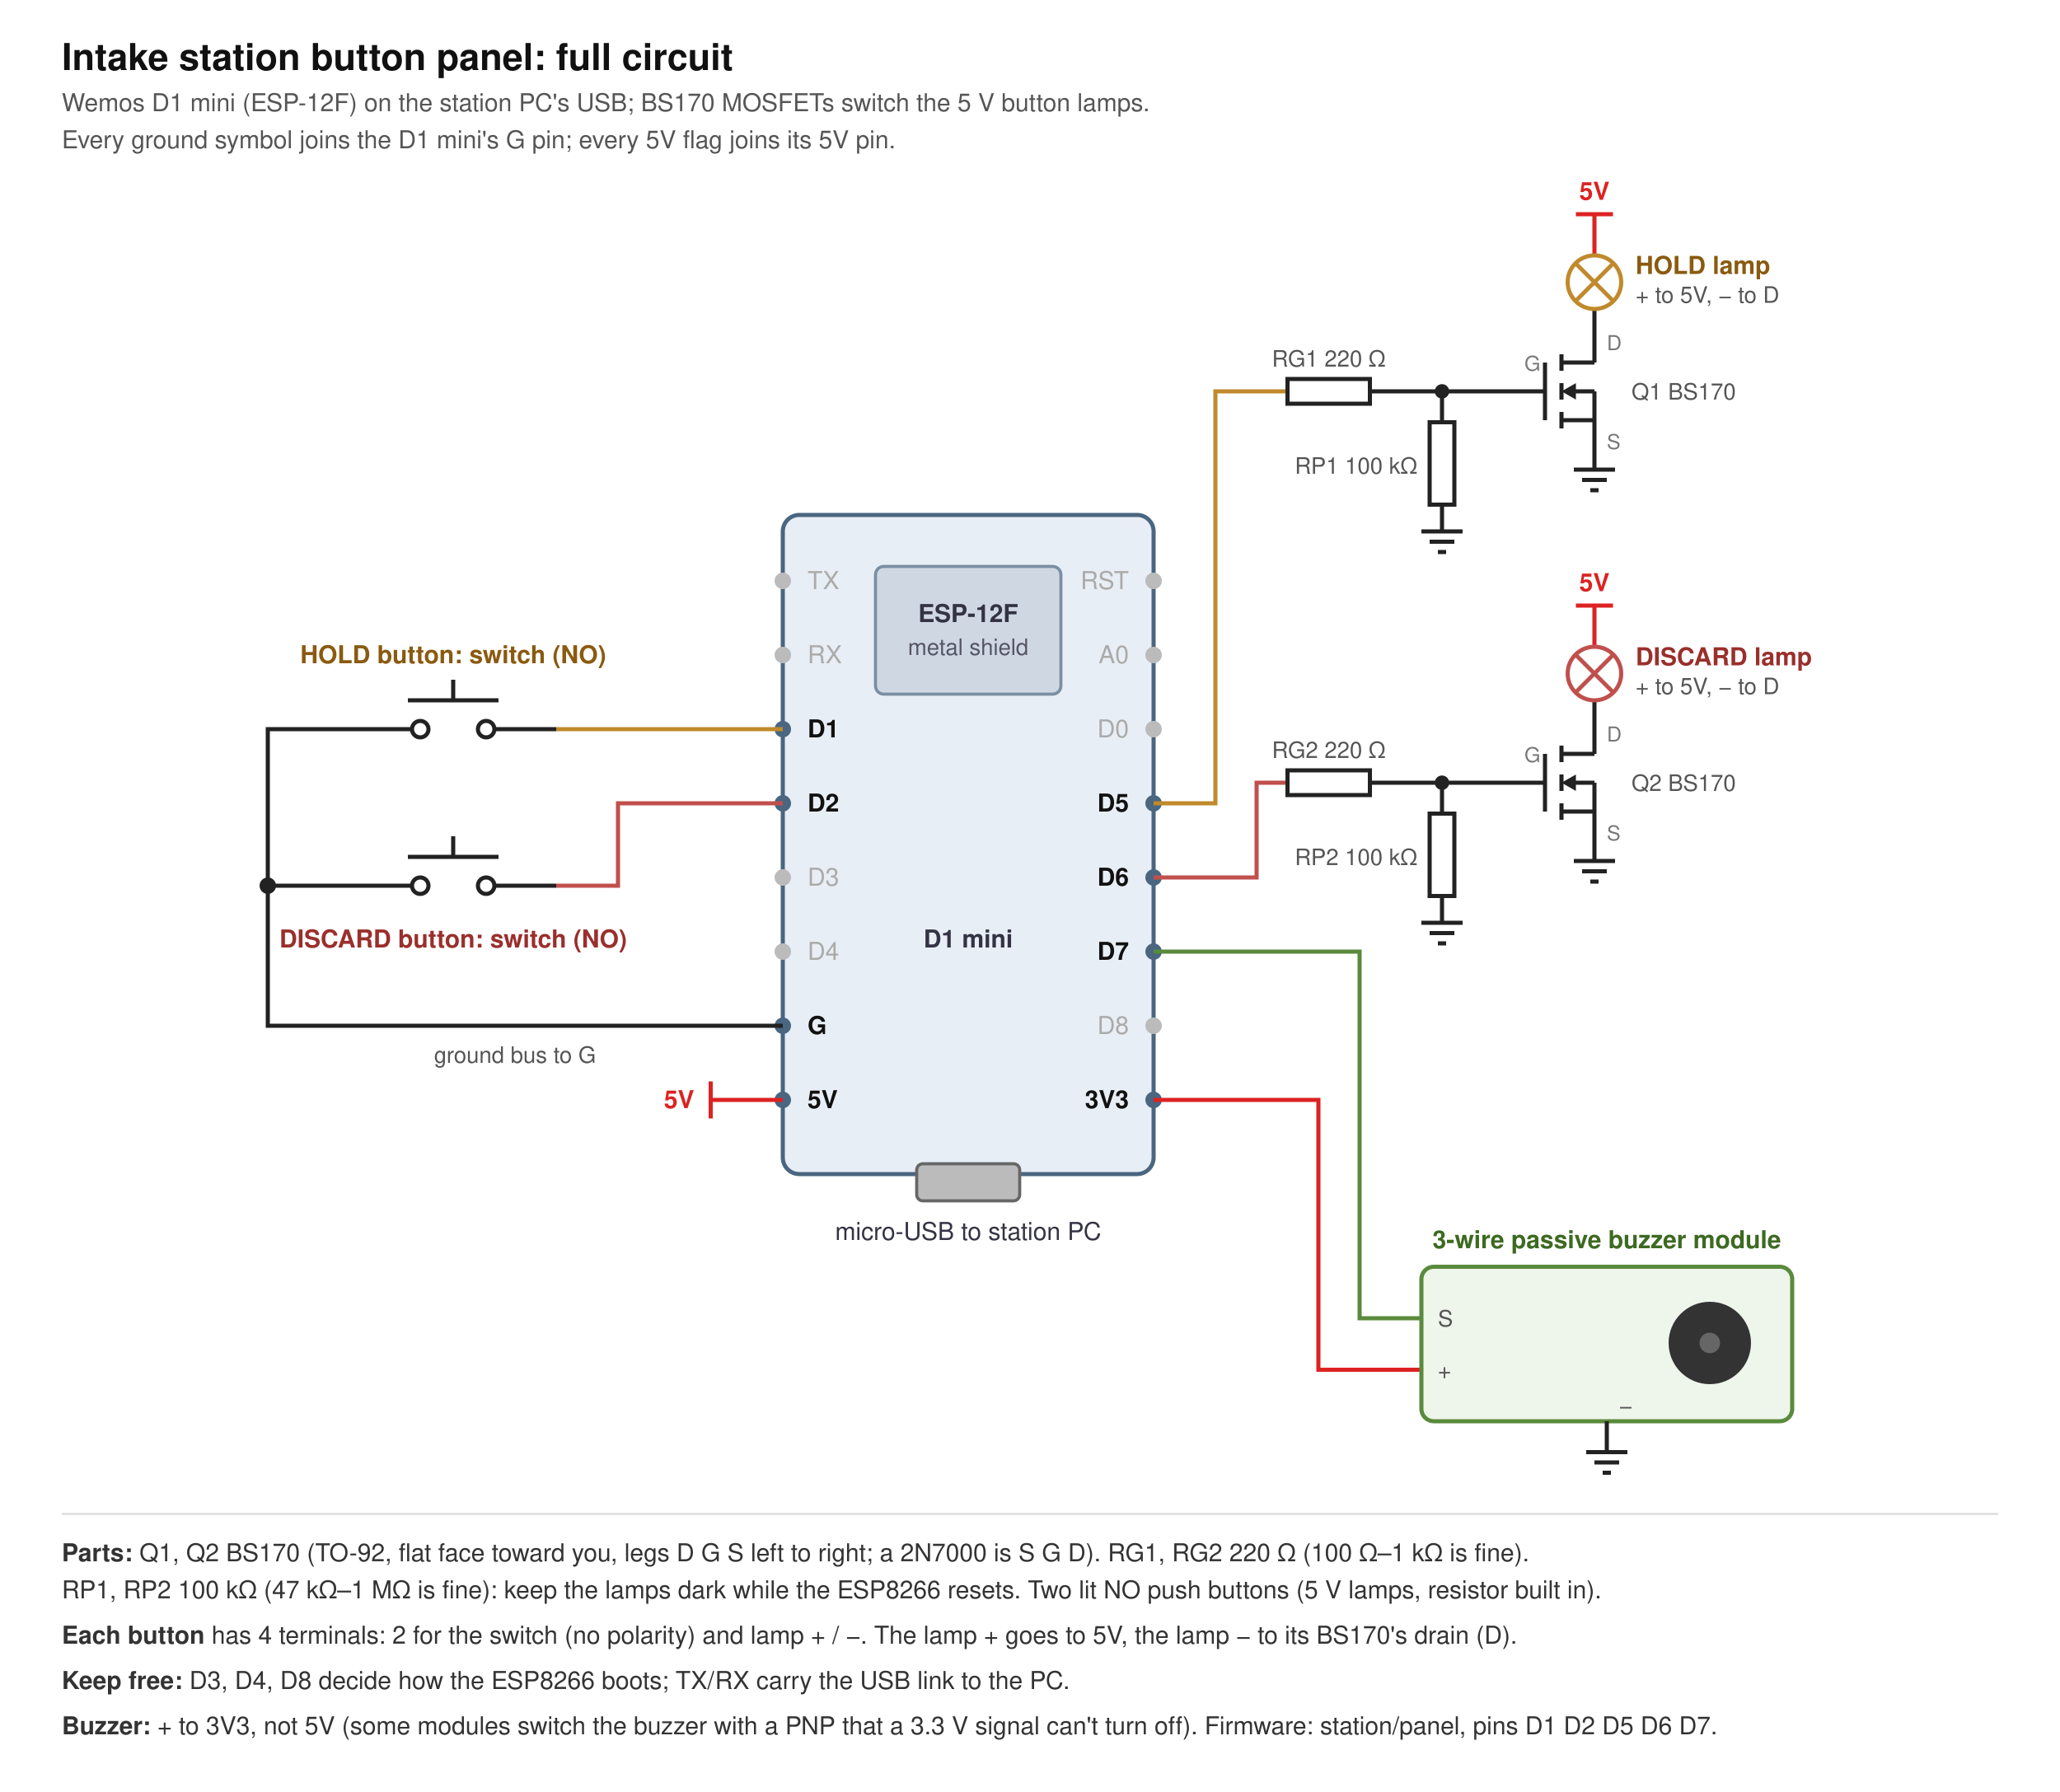
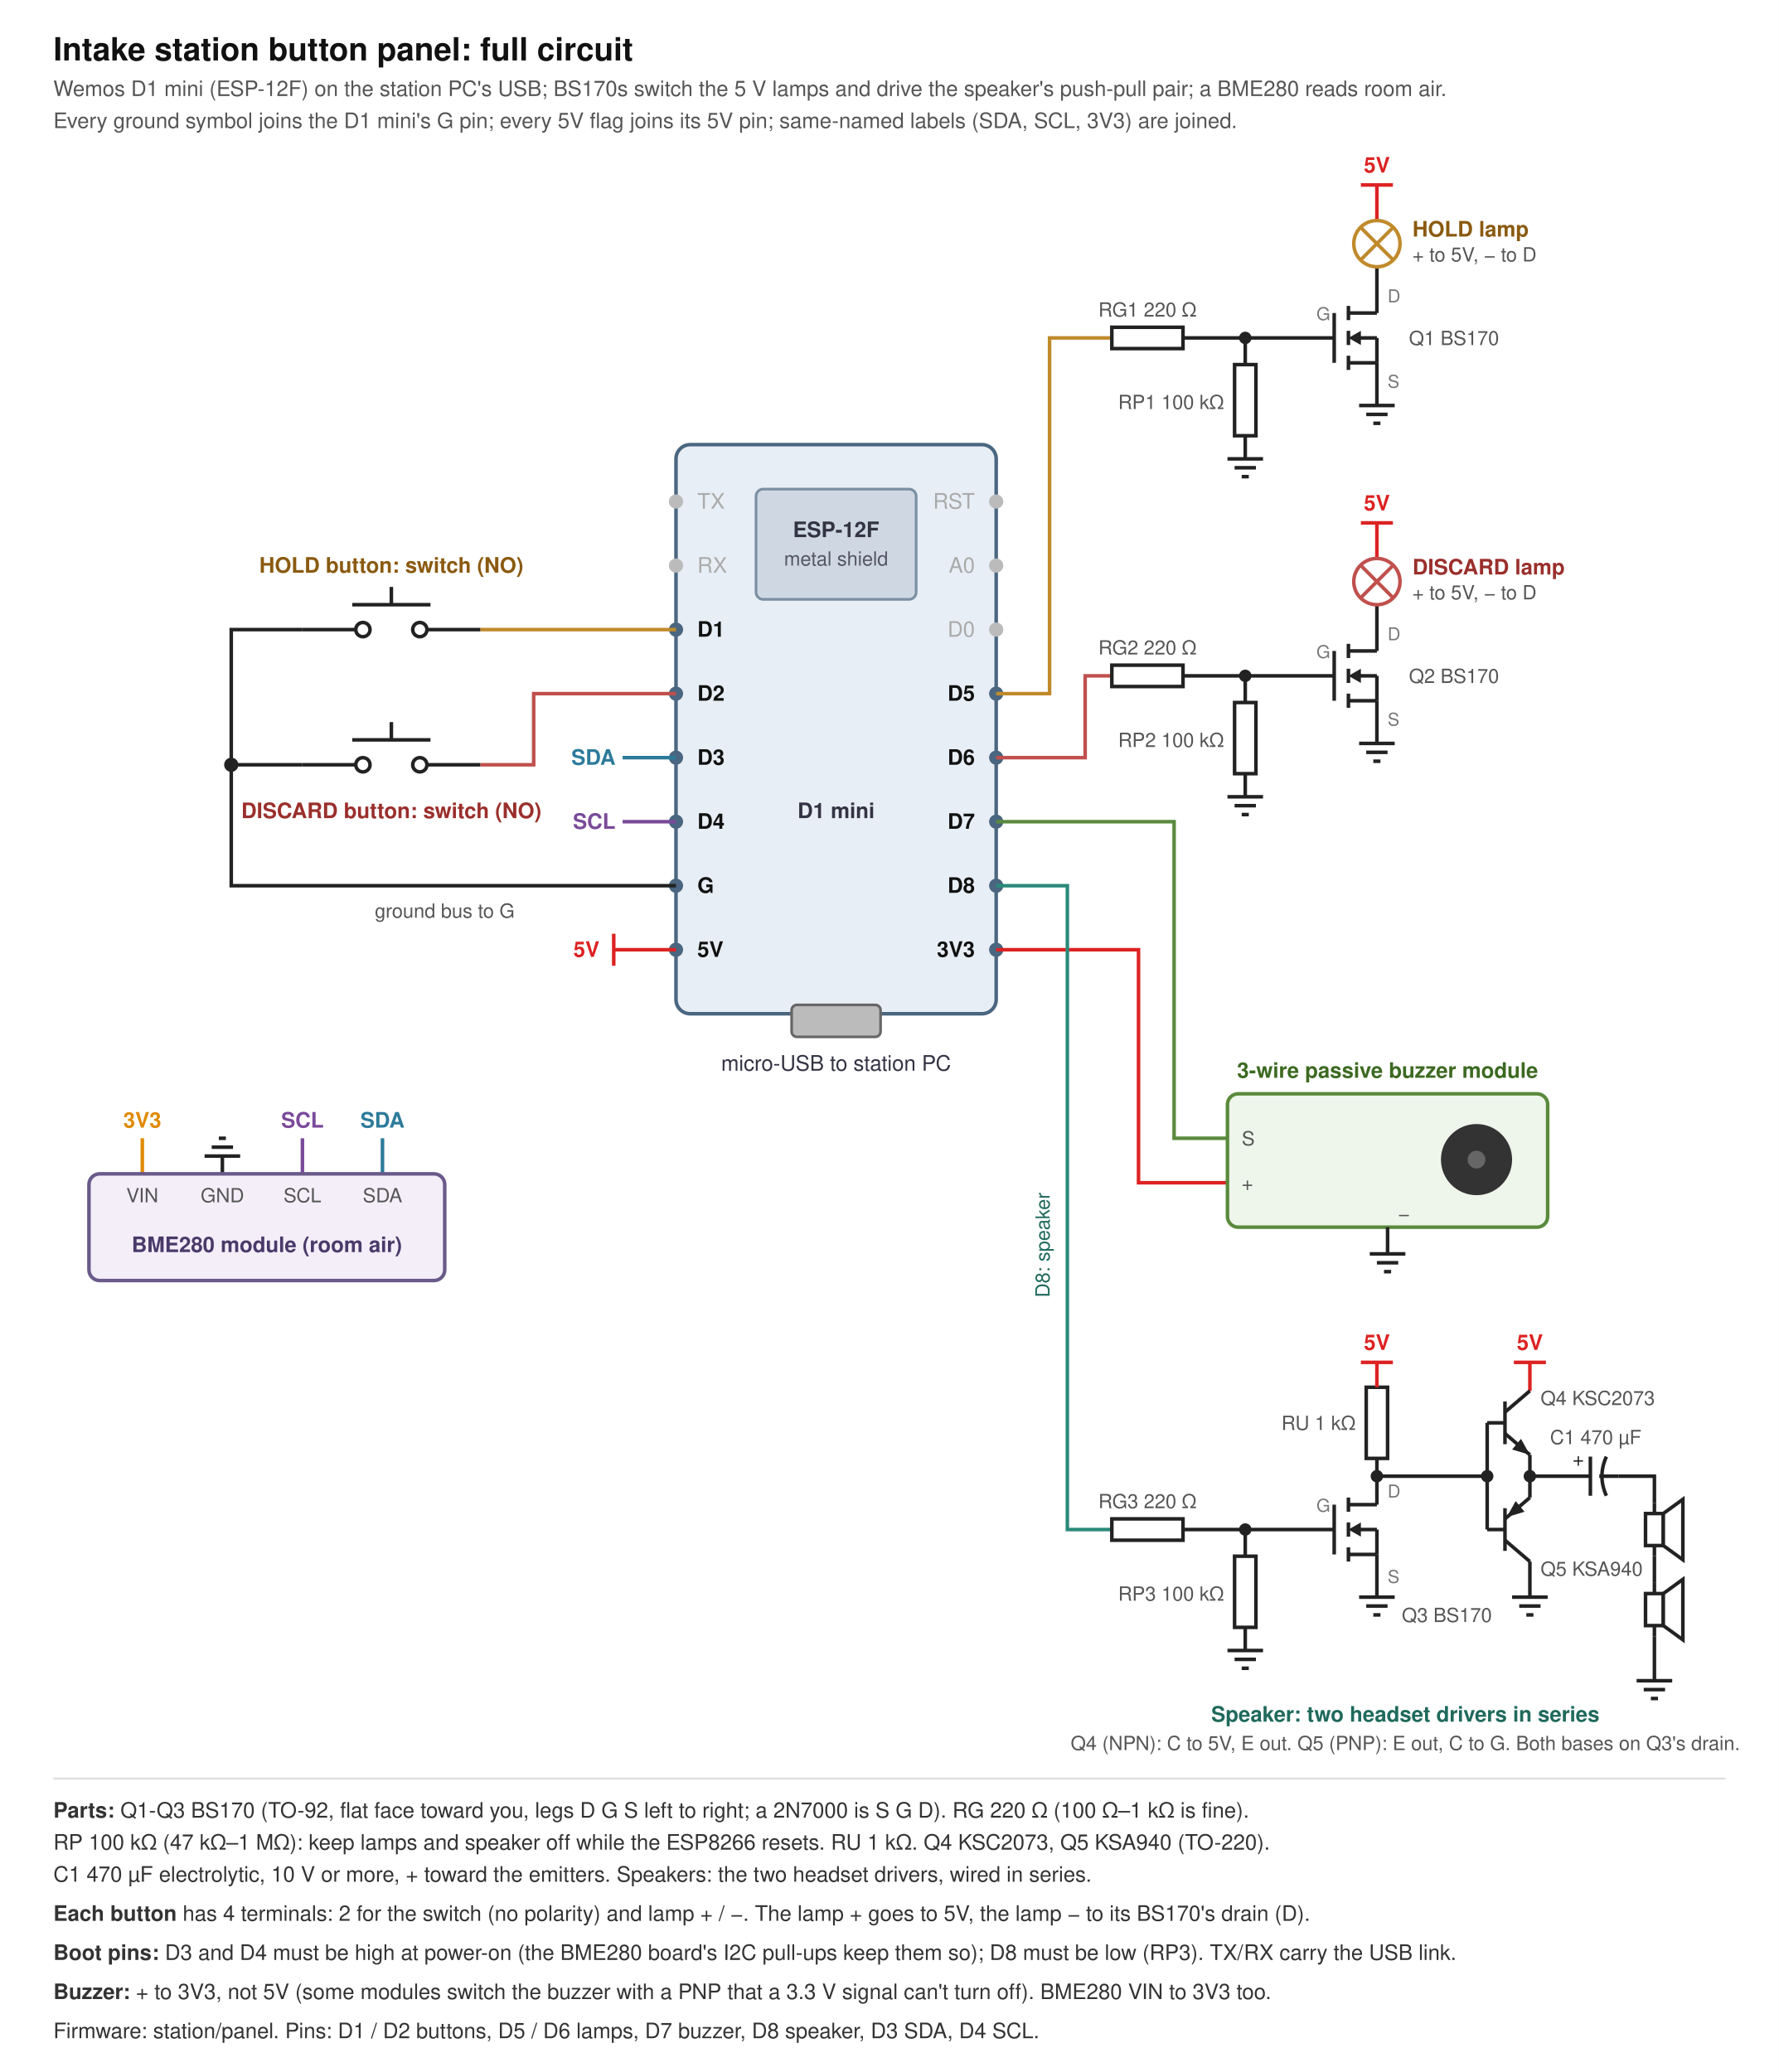
- <svg xmlns="http://www.w3.org/2000/svg" viewBox="0 0 1000 870" font-family="Segoe UI, Helvetica, Arial, sans-serif" font-size="12">
-   <rect width="1000" height="870" fill="#ffffff" />
+ <svg xmlns="http://www.w3.org/2000/svg" viewBox="0 0 1000 1165" font-family="Segoe UI, Helvetica, Arial, sans-serif" font-size="12">
+   <rect width="1000" height="1165" fill="#ffffff" />
  <defs>
    <g id="gnd" stroke="#222" stroke-width="2">
      <line x1="-10" y1="0" x2="10" y2="0" />
      <line x1="-6" y1="5" x2="6" y2="5" />
      <line x1="-2" y1="10" x2="2" y2="10" />
    </g>
    <g id="v5" stroke="#d22" stroke-width="2">
      <line x1="-9" y1="0" x2="9" y2="0" />
    </g>
    <g id="nmos" stroke="#222" stroke-width="2" fill="none">
      <line x1="0" y1="-14" x2="0" y2="14" />
      <line x1="8" y1="-18" x2="8" y2="-10" />
      <line x1="8" y1="-4" x2="8" y2="4" />
      <line x1="8" y1="10" x2="8" y2="18" />
      <polyline points="8,-14 24,-14" />
      <polyline points="8,14 24,14" />
      <line x1="24" y1="0" x2="24" y2="14" />
      <line x1="24" y1="0" x2="14" y2="0" />
      <polygon points="8,0 15,-4 15,4" fill="#222" stroke="none" />
    </g>
    <g id="sw" stroke="#222" stroke-width="2" fill="none">
      <line x1="0" y1="0" x2="-30" y2="0" />
      <line x1="-70" y1="0" x2="-100" y2="0" />
      <circle cx="-34" cy="0" r="4" fill="#fff" />
      <circle cx="-66" cy="0" r="4" fill="#fff" />
      <line x1="-72" y1="-14" x2="-28" y2="-14" />
      <line x1="-50" y1="-14" x2="-50" y2="-24" />
    </g>
    <g id="lamp" stroke-width="2">
      <circle cx="0" cy="0" r="13" fill="#fff" />
      <line x1="-9" y1="-9" x2="9" y2="9" />
      <line x1="9" y1="-9" x2="-9" y2="9" />
    </g>
+     <g id="npn" stroke="#222" stroke-width="2" fill="none">
+       <line x1="0" y1="0" x2="10" y2="0" />
+       <line x1="10" y1="-12" x2="10" y2="12" />
+       <line x1="10" y1="-6" x2="24" y2="-18" />
+       <line x1="10" y1="6" x2="24" y2="18" />
+       <polygon points="24,18 14,15 19,9" fill="#222" stroke="none" />
+     </g>
+     <g id="pnp" stroke="#222" stroke-width="2" fill="none">
+       <line x1="0" y1="0" x2="10" y2="0" />
+       <line x1="10" y1="-12" x2="10" y2="12" />
+       <line x1="10" y1="-6" x2="24" y2="-18" />
+       <line x1="10" y1="6" x2="24" y2="18" />
+       <polygon points="11,-7 21,-10 16,-16" fill="#222" stroke="none" />
+     </g>
+     <g id="ecap" stroke="#222" stroke-width="2" fill="none">
+       <line x1="0" y1="0" x2="10" y2="0" />
+       <line x1="10" y1="-11" x2="10" y2="11" />
+       <path d="M19,-11 Q14,0 19,11" />
+       <line x1="15" y1="0" x2="26" y2="0" />
+     </g>
+     <g id="spk" stroke="#222" stroke-width="2" fill="#fff">
+       <line x1="0" y1="0" x2="0" y2="6" />
+       <line x1="0" y1="24" x2="0" y2="30" />
+       <rect x="-5" y="6" width="10" height="18" />
+       <polygon points="5,6 16,-2 16,32 5,24" />
+     </g>
  </defs>
  <text x="30" y="34" font-size="18" font-weight="600" fill="#111">Intake station button panel: full circuit</text>
-   <text x="30" y="54" fill="#555">Wemos D1 mini (ESP-12F) on the station PC's USB; BS170 MOSFETs switch the 5 V button lamps.</text>
-   <text x="30" y="72" fill="#555">Every ground symbol joins the D1 mini's G pin; every 5V flag joins its 5V pin.</text>
+   <text x="30" y="54" fill="#555">Wemos D1 mini (ESP-12F) on the station PC's USB; BS170s switch the 5 V lamps and drive the speaker's push-pull pair; a BME280 reads room air.</text>
+   <text x="30" y="72" fill="#555">Every ground symbol joins the D1 mini's G pin; every 5V flag joins its 5V pin; same-named labels (SDA, SCL, 3V3) are joined.</text>
  <rect x="380" y="250" width="180" height="320" rx="8" fill="#e8eef5" stroke="#4a6680" stroke-width="2" />
  <rect x="425" y="275" width="90" height="62" rx="4" fill="#cfd8e2" stroke="#7a8fa3" stroke-width="1.5" />
  <text x="470" y="302" text-anchor="middle" fill="#334" font-weight="600">ESP-12F</text>
  <text x="470" y="318" text-anchor="middle" fill="#556" font-size="11">metal shield</text>
  <text x="470" y="460" text-anchor="middle" fill="#334" font-weight="600">D1 mini</text>
  <rect x="445" y="565" width="50" height="18" rx="3" fill="#bbb" stroke="#666" stroke-width="1.5" />
  <text x="470" y="602" text-anchor="middle" fill="#334">micro-USB to station PC</text>
  <g font-size="12">
    <text x="392" y="286" fill="#aaa">TX</text>
    <text x="392" y="322" fill="#aaa">RX</text>
    <text x="392" y="358" font-weight="700" fill="#111">D1</text>
    <text x="392" y="394" font-weight="700" fill="#111">D2</text>
-     <text x="392" y="430" fill="#aaa">D3</text>
-     <text x="392" y="466" fill="#aaa">D4</text>
+     <text x="392" y="430" font-weight="700" fill="#111">D3</text>
+     <text x="392" y="466" font-weight="700" fill="#111">D4</text>
    <text x="392" y="502" font-weight="700" fill="#111">G</text>
    <text x="392" y="538" font-weight="700" fill="#111">5V</text>
    <text x="548" y="286" text-anchor="end" fill="#aaa">RST</text>
    <text x="548" y="322" text-anchor="end" fill="#aaa">A0</text>
    <text x="548" y="358" text-anchor="end" fill="#aaa">D0</text>
    <text x="548" y="394" text-anchor="end" font-weight="700" fill="#111">D5</text>
    <text x="548" y="430" text-anchor="end" font-weight="700" fill="#111">D6</text>
    <text x="548" y="466" text-anchor="end" font-weight="700" fill="#111">D7</text>
-     <text x="548" y="502" text-anchor="end" fill="#aaa">D8</text>
+     <text x="548" y="502" text-anchor="end" font-weight="700" fill="#111">D8</text>
    <text x="548" y="538" text-anchor="end" font-weight="700" fill="#111">3V3</text>
  </g>
  <g fill="#4a6680">
    <circle cx="380" cy="282" r="4" fill="#bbb" />
    <circle cx="380" cy="318" r="4" fill="#bbb" />
    <circle cx="380" cy="354" r="4" />
    <circle cx="380" cy="390" r="4" />
-     <circle cx="380" cy="426" r="4" fill="#bbb" />
-     <circle cx="380" cy="462" r="4" fill="#bbb" />
+     <circle cx="380" cy="426" r="4" />
+     <circle cx="380" cy="462" r="4" />
    <circle cx="380" cy="498" r="4" />
    <circle cx="380" cy="534" r="4" />
    <circle cx="560" cy="282" r="4" fill="#bbb" />
    <circle cx="560" cy="318" r="4" fill="#bbb" />
    <circle cx="560" cy="354" r="4" fill="#bbb" />
    <circle cx="560" cy="390" r="4" />
    <circle cx="560" cy="426" r="4" />
    <circle cx="560" cy="462" r="4" />
-     <circle cx="560" cy="498" r="4" fill="#bbb" />
+     <circle cx="560" cy="498" r="4" />
    <circle cx="560" cy="534" r="4" />
  </g>
  <g stroke="#222" stroke-width="2" fill="none">
    <line x1="380" y1="354" x2="270" y2="354" stroke="#c08a2c" />
    <polyline points="380,390 300,390 300,430 270,430" stroke="#c0504d" />
    <polyline points="170,354 130,354 130,498 380,498" />
    <line x1="170" y1="430" x2="130" y2="430" />
    <line x1="380" y1="534" x2="345" y2="534" stroke="#d22" />
    <line x1="345" y1="525" x2="345" y2="543" stroke="#d22" />
  </g>
  <use href="#sw" x="270" y="354" />
  <use href="#sw" x="270" y="430" />
  <circle cx="130" cy="430" r="4" fill="#222" />
  <text x="220" y="322" text-anchor="middle" font-weight="600" fill="#8a5a10">HOLD button: switch (NO)</text>
  <text x="220" y="460" text-anchor="middle" font-weight="600" fill="#9a2f2c">DISCARD button: switch (NO)</text>
  <text x="250" y="516" text-anchor="middle" font-size="11" fill="#555">ground bus to G</text>
  <text x="337" y="538" text-anchor="end" fill="#d22" font-weight="600">5V</text>
  <g stroke="#222" stroke-width="2" fill="none">
    <polyline points="560,390 590,390 590,190 625,190" stroke="#c08a2c" />
    <rect x="625" y="184" width="40" height="12" fill="#fff" />
    <line x1="665" y1="190" x2="750" y2="190" />
    <line x1="700" y1="190" x2="700" y2="205" />
    <rect x="694" y="205" width="12" height="40" fill="#fff" />
    <line x1="700" y1="245" x2="700" y2="258" />
    <line x1="774" y1="176" x2="774" y2="150" />
    <line x1="774" y1="124" x2="774" y2="104" stroke="#d22" />
    <line x1="774" y1="204" x2="774" y2="228" />
  </g>
  <circle cx="700" cy="190" r="3.5" fill="#222" />
  <use href="#nmos" x="750" y="190" />
  <use href="#lamp" x="774" y="137" stroke="#c08a2c" />
  <use href="#v5" x="774" y="104" />
  <use href="#gnd" x="774" y="228" />
  <use href="#gnd" x="700" y="258" />
  <text x="774" y="97" text-anchor="middle" fill="#d22" font-weight="600">5V</text>
  <text x="645" y="178" text-anchor="middle" font-size="11" fill="#555">RG1 220 Ω</text>
  <text x="688" y="230" text-anchor="end" font-size="11" fill="#555">RP1 100 kΩ</text>
  <text x="792" y="194" font-size="11" fill="#555">Q1 BS170</text>
  <text x="780" y="170" font-size="10" fill="#777">D</text>
  <text x="780" y="218" font-size="10" fill="#777">S</text>
  <text x="740" y="180" font-size="10" fill="#777">G</text>
  <text x="794" y="133" font-weight="600" fill="#8a5a10">HOLD lamp</text>
  <text x="794" y="147" font-size="11" fill="#555">+ to 5V, − to D</text>
  <g stroke="#222" stroke-width="2" fill="none">
    <polyline points="560,426 610,426 610,380 625,380" stroke="#c0504d" />
    <rect x="625" y="374" width="40" height="12" fill="#fff" />
    <line x1="665" y1="380" x2="750" y2="380" />
    <line x1="700" y1="380" x2="700" y2="395" />
    <rect x="694" y="395" width="12" height="40" fill="#fff" />
    <line x1="700" y1="435" x2="700" y2="448" />
    <line x1="774" y1="366" x2="774" y2="340" />
    <line x1="774" y1="314" x2="774" y2="294" stroke="#d22" />
    <line x1="774" y1="394" x2="774" y2="418" />
  </g>
  <circle cx="700" cy="380" r="3.5" fill="#222" />
  <use href="#nmos" x="750" y="380" />
  <use href="#lamp" x="774" y="327" stroke="#c0504d" />
  <use href="#v5" x="774" y="294" />
  <use href="#gnd" x="774" y="418" />
  <use href="#gnd" x="700" y="448" />
  <text x="774" y="287" text-anchor="middle" fill="#d22" font-weight="600">5V</text>
  <text x="645" y="368" text-anchor="middle" font-size="11" fill="#555">RG2 220 Ω</text>
  <text x="688" y="420" text-anchor="end" font-size="11" fill="#555">RP2 100 kΩ</text>
  <text x="792" y="384" font-size="11" fill="#555">Q2 BS170</text>
  <text x="780" y="360" font-size="10" fill="#777">D</text>
  <text x="780" y="408" font-size="10" fill="#777">S</text>
  <text x="740" y="370" font-size="10" fill="#777">G</text>
  <text x="794" y="323" font-weight="600" fill="#9a2f2c">DISCARD lamp</text>
  <text x="794" y="337" font-size="11" fill="#555">+ to 5V, − to D</text>
  <g stroke="#222" stroke-width="2" fill="none">
    <polyline points="560,462 660,462 660,640 690,640" stroke="#5a8a3c" />
    <polyline points="560,534 640,534 640,665 690,665" stroke="#d22" />
    <rect x="690" y="615" width="180" height="75" rx="6" fill="#eef5ea" stroke="#5a8a3c" />
    <line x1="780" y1="690" x2="780" y2="705" />
  </g>
  <circle cx="830" cy="652" r="20" fill="#333" />
  <circle cx="830" cy="652" r="5" fill="#666" />
  <use href="#gnd" x="780" y="705" />
  <text x="780" y="606" text-anchor="middle" font-weight="600" fill="#3d6a22">3-wire passive buzzer module</text>
  <text x="698" y="644" font-size="11" fill="#555">S</text>
  <text x="698" y="669" font-size="11" fill="#555">+</text>
  <text x="786" y="686" font-size="11" fill="#555">−</text>
-   <line x1="30" y1="735" x2="970" y2="735" stroke="#ddd" />
+   <g stroke-width="2" fill="none">
+     <line x1="380" y1="426" x2="350" y2="426" stroke="#2c7a9a" />
+     <line x1="380" y1="462" x2="350" y2="462" stroke="#7a4a9a" />
+   </g>
+   <text x="346" y="430" text-anchor="end" font-weight="700" fill="#2c7a9a">SDA</text>
+   <text x="346" y="466" text-anchor="end" font-weight="700" fill="#7a4a9a">SCL</text>
+   <g stroke-width="2" fill="none">
+     <line x1="80" y1="660" x2="80" y2="640" stroke="#e08a00" />
+     <line x1="125" y1="660" x2="125" y2="650" stroke="#222" />
+     <line x1="170" y1="660" x2="170" y2="640" stroke="#7a4a9a" />
+     <line x1="215" y1="660" x2="215" y2="640" stroke="#2c7a9a" />
+     <rect x="50" y="660" width="200" height="60" rx="6" fill="#f3eef8" stroke="#6a5a8a" />
+   </g>
+   <use href="#gnd" x="0" y="0" transform="translate(125 650) rotate(180)" />
+   <text x="80" y="634" text-anchor="middle" font-weight="700" fill="#e08a00">3V3</text>
+   <text x="170" y="634" text-anchor="middle" font-weight="700" fill="#7a4a9a">SCL</text>
+   <text x="215" y="634" text-anchor="middle" font-weight="700" fill="#2c7a9a">SDA</text>
+   <g font-size="11" fill="#555">
+     <text x="80" y="676" text-anchor="middle">VIN</text>
+     <text x="125" y="676" text-anchor="middle">GND</text>
+     <text x="170" y="676" text-anchor="middle">SCL</text>
+     <text x="215" y="676" text-anchor="middle">SDA</text>
+   </g>
+   <text x="150" y="704" text-anchor="middle" font-weight="600" fill="#4a3a6a">BME280 module (room air)</text>
+   <g stroke="#222" stroke-width="2" fill="none">
+     <polyline points="560,498 600,498 600,860 625,860" stroke="#2c8a7a" />
+     <rect x="625" y="854" width="40" height="12" fill="#fff" />
+     <line x1="665" y1="860" x2="750" y2="860" />
+     <line x1="700" y1="860" x2="700" y2="875" />
+     <rect x="694" y="875" width="12" height="40" fill="#fff" />
+     <line x1="700" y1="915" x2="700" y2="928" />
+     <line x1="774" y1="846" x2="774" y2="820" />
+     <line x1="774" y1="874" x2="774" y2="898" />
+     <rect x="768" y="780" width="12" height="40" fill="#fff" />
+     <line x1="774" y1="780" x2="774" y2="766" stroke="#d22" />
+     <polyline points="774,830 836,830" />
+     <line x1="836" y1="800" x2="836" y2="860" />
+     <line x1="860" y1="782" x2="860" y2="766" stroke="#d22" />
+     <line x1="860" y1="818" x2="860" y2="842" />
+     <line x1="860" y1="878" x2="860" y2="898" />
+     <line x1="860" y1="830" x2="884" y2="830" />
+     <polyline points="910,830 930,830 930,845" />
+     <line x1="930" y1="875" x2="930" y2="890" />
+     <line x1="930" y1="920" x2="930" y2="945" />
+   </g>
+   <circle cx="700" cy="860" r="3.5" fill="#222" />
+   <circle cx="774" cy="830" r="3.5" fill="#222" />
+   <circle cx="836" cy="830" r="3.5" fill="#222" />
+   <circle cx="860" cy="830" r="3.5" fill="#222" />
+   <use href="#nmos" x="750" y="860" />
+   <use href="#npn" x="836" y="800" />
+   <use href="#pnp" x="836" y="860" />
+   <use href="#ecap" x="884" y="830" />
+   <use href="#spk" x="930" y="845" />
+   <use href="#spk" x="930" y="890" />
+   <use href="#v5" x="774" y="766" />
+   <use href="#v5" x="860" y="766" />
+   <use href="#gnd" x="700" y="928" />
+   <use href="#gnd" x="774" y="898" />
+   <use href="#gnd" x="860" y="898" />
+   <use href="#gnd" x="930" y="945" />
+   <text x="774" y="759" text-anchor="middle" fill="#d22" font-weight="600">5V</text>
+   <text x="860" y="759" text-anchor="middle" fill="#d22" font-weight="600">5V</text>
+   <text x="645" y="848" text-anchor="middle" font-size="11" fill="#555">RG3 220 Ω</text>
+   <text x="688" y="900" text-anchor="end" font-size="11" fill="#555">RP3 100 kΩ</text>
+   <text x="762" y="804" text-anchor="end" font-size="11" fill="#555">RU 1 kΩ</text>
+   <text x="788" y="912" font-size="11" fill="#555">Q3 BS170</text>
+   <text x="780" y="842" font-size="10" fill="#777">D</text>
+   <text x="780" y="890" font-size="10" fill="#777">S</text>
+   <text x="740" y="850" font-size="10" fill="#777">G</text>
+   <text x="866" y="790" font-size="11" fill="#555">Q4 KSC2073</text>
+   <text x="866" y="886" font-size="11" fill="#555">Q5 KSA940</text>
+   <text x="897" y="812" text-anchor="middle" font-size="11" fill="#555">C1 470 µF</text>
+   <text x="884" y="824" font-size="11" fill="#222">+</text>
+   <text x="790" y="968" text-anchor="middle" font-weight="600" fill="#1f6a5c">Speaker: two headset drivers in series</text>
+   <text x="790" y="984" text-anchor="middle" font-size="11" fill="#555">Q4 (NPN): C to 5V, E out. Q5 (PNP): E out, C to G. Both bases on Q3's drain.</text>
+   <text x="590" y="700" font-size="11" fill="#1f6a5c" text-anchor="middle" transform="rotate(-90 590 700)">D8: speaker</text>
+   <line x1="30" y1="1000" x2="970" y2="1000" stroke="#ddd" />
  <g fill="#333" font-size="12">
-     <text x="30" y="758">
-       <tspan font-weight="600">Parts:</tspan> Q1, Q2 BS170 (TO-92, flat face toward you, legs D G S left to right; a 2N7000 is S G D). RG1, RG2 220 Ω (100 Ω–1 kΩ is fine).</text>
-     <text x="30" y="776">RP1, RP2 100 kΩ (47 kΩ–1 MΩ is fine): keep the lamps dark while the ESP8266 resets. Two lit NO push buttons (5 V lamps, resistor built in).</text>
-     <text x="30" y="798">
+     <text x="30" y="1022">
+       <tspan font-weight="600">Parts:</tspan> Q1-Q3 BS170 (TO-92, flat face toward you, legs D G S left to right; a 2N7000 is S G D). RG 220 Ω (100 Ω–1 kΩ is fine).</text>
+     <text x="30" y="1040">RP 100 kΩ (47 kΩ–1 MΩ): keep lamps and speaker off while the ESP8266 resets. RU 1 kΩ. Q4 KSC2073, Q5 KSA940 (TO-220).</text>
+     <text x="30" y="1058">C1 470 µF electrolytic, 10 V or more, + toward the emitters. Speakers: the two headset drivers, wired in series.</text>
+     <text x="30" y="1080">
      <tspan font-weight="600">Each button</tspan> has 4 terminals: 2 for the switch (no polarity) and lamp + / −. The lamp + goes to 5V, the lamp − to its BS170's drain (D).</text>
-     <text x="30" y="820">
-       <tspan font-weight="600">Keep free:</tspan> D3, D4, D8 decide how the ESP8266 boots; TX/RX carry the USB link to the PC.</text>
-     <text x="30" y="842">
-       <tspan font-weight="600">Buzzer:</tspan> + to 3V3, not 5V (some modules switch the buzzer with a PNP that a 3.3 V signal can't turn off). Firmware: station/panel, pins D1 D2 D5 D6 D7.</text>
+     <text x="30" y="1102">
+       <tspan font-weight="600">Boot pins:</tspan> D3 and D4 must be high at power-on (the BME280 board's I2C pull-ups keep them so); D8 must be low (RP3). TX/RX carry the USB link.</text>
+     <text x="30" y="1124">
+       <tspan font-weight="600">Buzzer:</tspan> + to 3V3, not 5V (some modules switch the buzzer with a PNP that a 3.3 V signal can't turn off). BME280 VIN to 3V3 too.</text>
+     <text x="30" y="1146">Firmware: station/panel. Pins: D1 / D2 buttons, D5 / D6 lamps, D7 buzzer, D8 speaker, D3 SDA, D4 SCL.</text>
  </g>
</svg>
